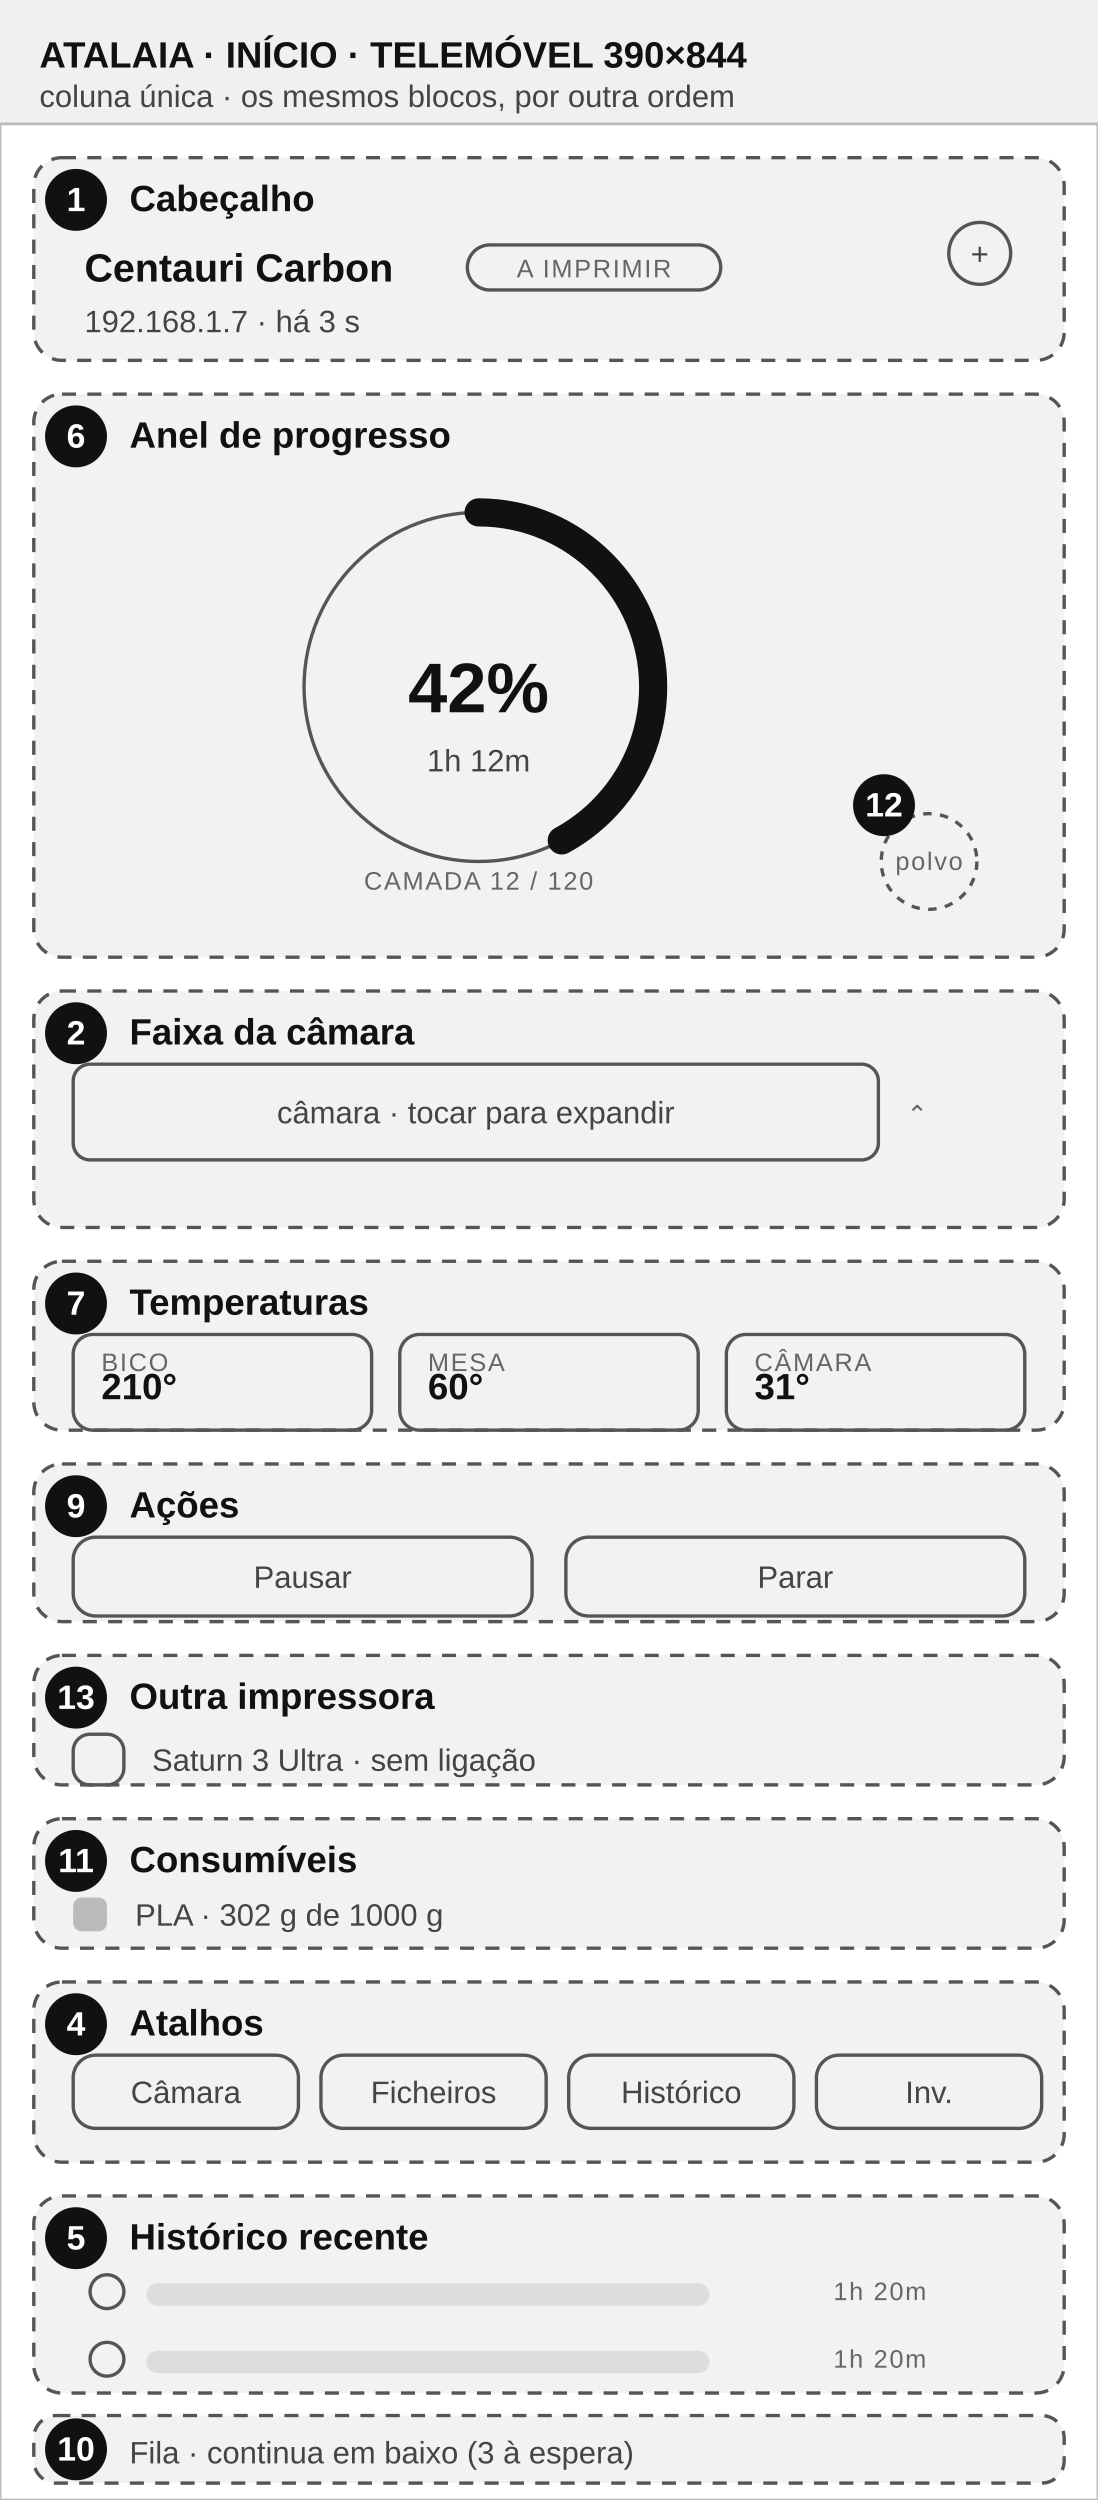
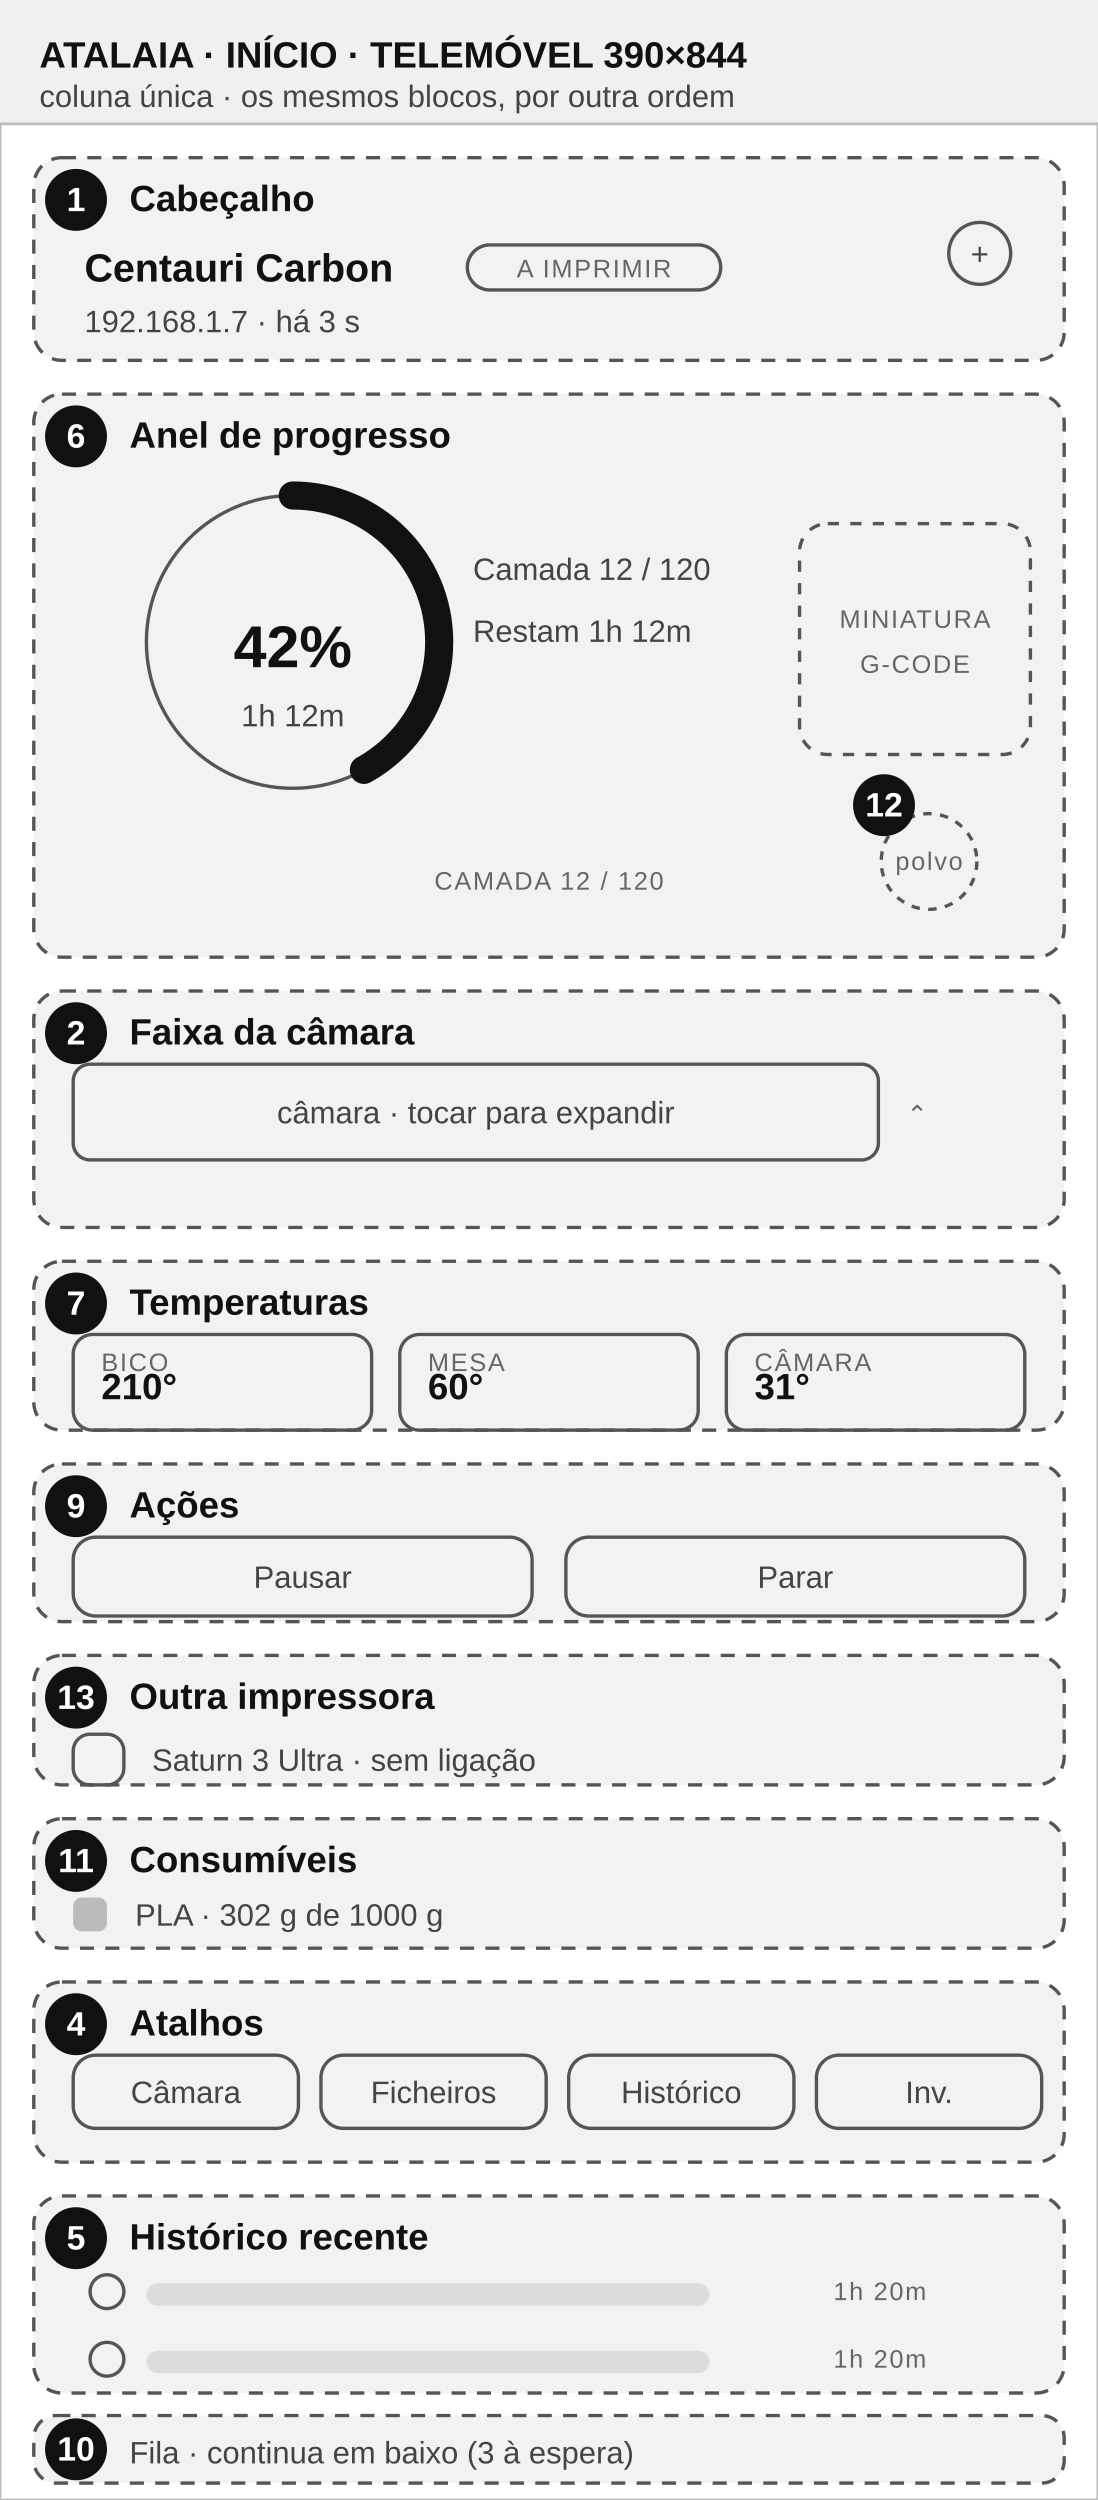
<svg xmlns="http://www.w3.org/2000/svg" width="390" height="888" viewBox="0 0 390 888">
  <style>
    text { font-family: "Helvetica Neue", Arial, sans-serif; fill: #111; }
    .t { font-size: 13px; font-weight: 700; }
    .d { font-size: 11px; fill: #444; }
    .s { font-size: 9px; fill: #666; letter-spacing: .6px; }
    .n { font-size: 12px; font-weight: 700; fill: #fff; }
    .b { fill: #f2f2f2; stroke: #555; stroke-width: 1.2; stroke-dasharray: 5 4; }
    .f { fill: none; stroke: #555; stroke-width: 1.2; }
    .ff { fill: #f2f2f2; stroke: #555; stroke-width: 1.2; }
  </style>
  <rect x="0" y="44" width="390" height="844" fill="#ffffff" stroke="#bbb" />
  <text x="14" y="24" class="t">ATALAIA · INÍCIO · TELEMÓVEL 390×844</text>
  <text x="14" y="38" class="d">coluna única · os mesmos blocos, por outra ordem</text>
  <rect x="12" y="56" width="366" height="72" rx="10" class="b" />
  <circle cx="27" cy="71" r="11" fill="#111" />
  <text x="27" y="75" text-anchor="middle" class="n">1</text>
  <text x="46" y="75" class="t">Cabeçalho</text>
  <text x="30" y="100" style="font-size:14px;font-weight:700">Centauri Carbon</text>
  <rect x="166" y="87" width="90" height="16" rx="8.0" class="f" />
  <text x="211.0" y="98.5" text-anchor="middle" class="s">A IMPRIMIR</text>
  <text x="30" y="118" class="d">192.168.1.7 · há 3 s</text>
  <circle cx="348" cy="90" r="11" class="f" />
  <text x="348" y="94" text-anchor="middle" class="d">+</text>
  <rect x="12" y="140" width="366" height="200" rx="10" class="b" />
  <circle cx="27" cy="155" r="11" fill="#111" />
  <text x="27" y="159" text-anchor="middle" class="n">6</text>
  <text x="46" y="159" class="t">Anel de progresso</text>
-   <circle cx="170" cy="244" r="62" class="f" stroke-width="10" />
-   <circle cx="170" cy="244" r="62" fill="none" stroke="#111" stroke-width="10" stroke-dasharray="164 390" stroke-linecap="round" transform="rotate(-90 170 244)" />
-   <text x="170" y="253" text-anchor="middle" style="font-size:25px;font-weight:700">42%</text>
-   <text x="170" y="274" text-anchor="middle" class="d">1h 12m</text>
-   <text x="170" y="316" text-anchor="middle" class="s">CAMADA 12 / 120</text>
+   <circle cx="104" cy="228" r="52" class="f" stroke-width="10" />
+   <circle cx="104" cy="228" r="52" fill="none" stroke="#111" stroke-width="10" stroke-dasharray="137 327" stroke-linecap="round" transform="rotate(-90 104 228)" />
+   <text x="104" y="237" text-anchor="middle" style="font-size:21px;font-weight:700">42%</text>
+   <text x="104" y="258" text-anchor="middle" class="d">1h 12m</text>
+   <text x="168" y="206" class="d">Camada 12 / 120</text>
+   <text x="168" y="228" class="d">Restam 1h 12m</text>
+   <rect x="284" y="186" width="82" height="82" rx="10" class="f" stroke-dasharray="4 4" />
+   <text x="325" y="223" text-anchor="middle" class="s">MINIATURA</text>
+   <text x="325" y="239" text-anchor="middle" class="s">G-CODE</text>
+   <text x="195" y="316" text-anchor="middle" class="s">CAMADA 12 / 120</text>
  <circle cx="330" cy="306" r="17" class="f" stroke-dasharray="3 3" />
  <text x="330" y="309" text-anchor="middle" class="s">polvo</text>
  <circle cx="314" cy="286" r="11" fill="#111" />
  <text x="314" y="290" text-anchor="middle" class="n">12</text>
  <rect x="12" y="352" width="366" height="84" rx="10" class="b" />
  <circle cx="27" cy="367" r="11" fill="#111" />
  <text x="27" y="371" text-anchor="middle" class="n">2</text>
  <text x="46" y="371" class="t">Faixa da câmara</text>
  <rect x="26" y="378" width="286" height="34" rx="6" class="f" />
  <text x="169" y="399" text-anchor="middle" class="d">câmara · tocar para expandir</text>
  <text x="322" y="399" class="s">⌃</text>
  <rect x="12" y="448" width="366" height="60" rx="10" class="b" />
  <circle cx="27" cy="463" r="11" fill="#111" />
  <text x="27" y="467" text-anchor="middle" class="n">7</text>
  <text x="46" y="467" class="t">Temperaturas</text>
  <rect x="26.0" y="474" width="106.0" height="34" rx="7" class="f" />
  <text x="36.0" y="487" class="s">BICO</text>
  <text x="36.0" y="497" style="font-size:13px;font-weight:700">210°</text>
  <rect x="142.0" y="474" width="106.0" height="34" rx="7" class="f" />
  <text x="152.0" y="487" class="s">MESA</text>
  <text x="152.0" y="497" style="font-size:13px;font-weight:700">60°</text>
  <rect x="258.0" y="474" width="106.0" height="34" rx="7" class="f" />
  <text x="268.0" y="487" class="s">CÂMARA</text>
  <text x="268.0" y="497" style="font-size:13px;font-weight:700">31°</text>
  <rect x="12" y="520" width="366" height="56" rx="10" class="b" />
  <circle cx="27" cy="535" r="11" fill="#111" />
  <text x="27" y="539" text-anchor="middle" class="n">9</text>
  <text x="46" y="539" class="t">Ações</text>
  <rect x="26" y="546" width="163.0" height="28" rx="8" class="f" />
  <text x="107.5" y="564.0" text-anchor="middle" class="d">Pausar</text>
  <rect x="201.0" y="546" width="163.0" height="28" rx="8" class="f" />
  <text x="282.5" y="564.0" text-anchor="middle" class="d">Parar</text>
  <rect x="12" y="588" width="366" height="46" rx="10" class="b" />
  <circle cx="27" cy="603" r="11" fill="#111" />
  <text x="27" y="607" text-anchor="middle" class="n">13</text>
  <text x="46" y="607" class="t">Outra impressora</text>
  <rect x="26" y="616" width="18" height="18" rx="6" class="f" />
  <text x="54" y="629" class="d">Saturn 3 Ultra · sem ligação</text>
  <rect x="12" y="646" width="366" height="46" rx="10" class="b" />
  <circle cx="27" cy="661" r="11" fill="#111" />
  <text x="27" y="665" text-anchor="middle" class="n">11</text>
  <text x="46" y="665" class="t">Consumíveis</text>
  <rect x="26" y="674" width="12" height="12" rx="3" fill="#bbb" />
  <text x="48" y="684" class="d">PLA · 302 g de 1000 g</text>
  <rect x="12" y="704" width="366" height="64" rx="10" class="b" />
  <circle cx="27" cy="719" r="11" fill="#111" />
  <text x="27" y="723" text-anchor="middle" class="n">4</text>
  <text x="46" y="723" class="t">Atalhos</text>
  <rect x="26" y="730" width="80" height="26" rx="8" class="f" />
  <text x="66.0" y="747.0" text-anchor="middle" class="d">Câmara</text>
  <rect x="114" y="730" width="80" height="26" rx="8" class="f" />
  <text x="154.0" y="747.0" text-anchor="middle" class="d">Ficheiros</text>
  <rect x="202" y="730" width="80" height="26" rx="8" class="f" />
  <text x="242.0" y="747.0" text-anchor="middle" class="d">Histórico</text>
  <rect x="290" y="730" width="80" height="26" rx="8" class="f" />
  <text x="330.0" y="747.0" text-anchor="middle" class="d">Inv.</text>
  <rect x="12" y="780" width="366" height="70" rx="10" class="b" />
  <circle cx="27" cy="795" r="11" fill="#111" />
  <text x="27" y="799" text-anchor="middle" class="n">5</text>
  <text x="46" y="799" class="t">Histórico recente</text>
  <circle cx="38" cy="814" r="6" class="f" />
  <rect x="52" y="811" width="200" height="8" rx="4" fill="#ddd" />
  <text x="296" y="817" class="s">1h 20m</text>
  <circle cx="38" cy="838" r="6" class="f" />
  <rect x="52" y="835" width="200" height="8" rx="4" fill="#ddd" />
  <text x="296" y="841" class="s">1h 20m</text>
  <rect x="12" y="858" width="366" height="24" rx="8" class="b" />
  <circle cx="27" cy="870" r="11" fill="#111" />
  <text x="27" y="874" text-anchor="middle" class="n">10</text>
  <text x="46" y="875" class="d">Fila · continua em baixo (3 à espera)</text>
</svg>
